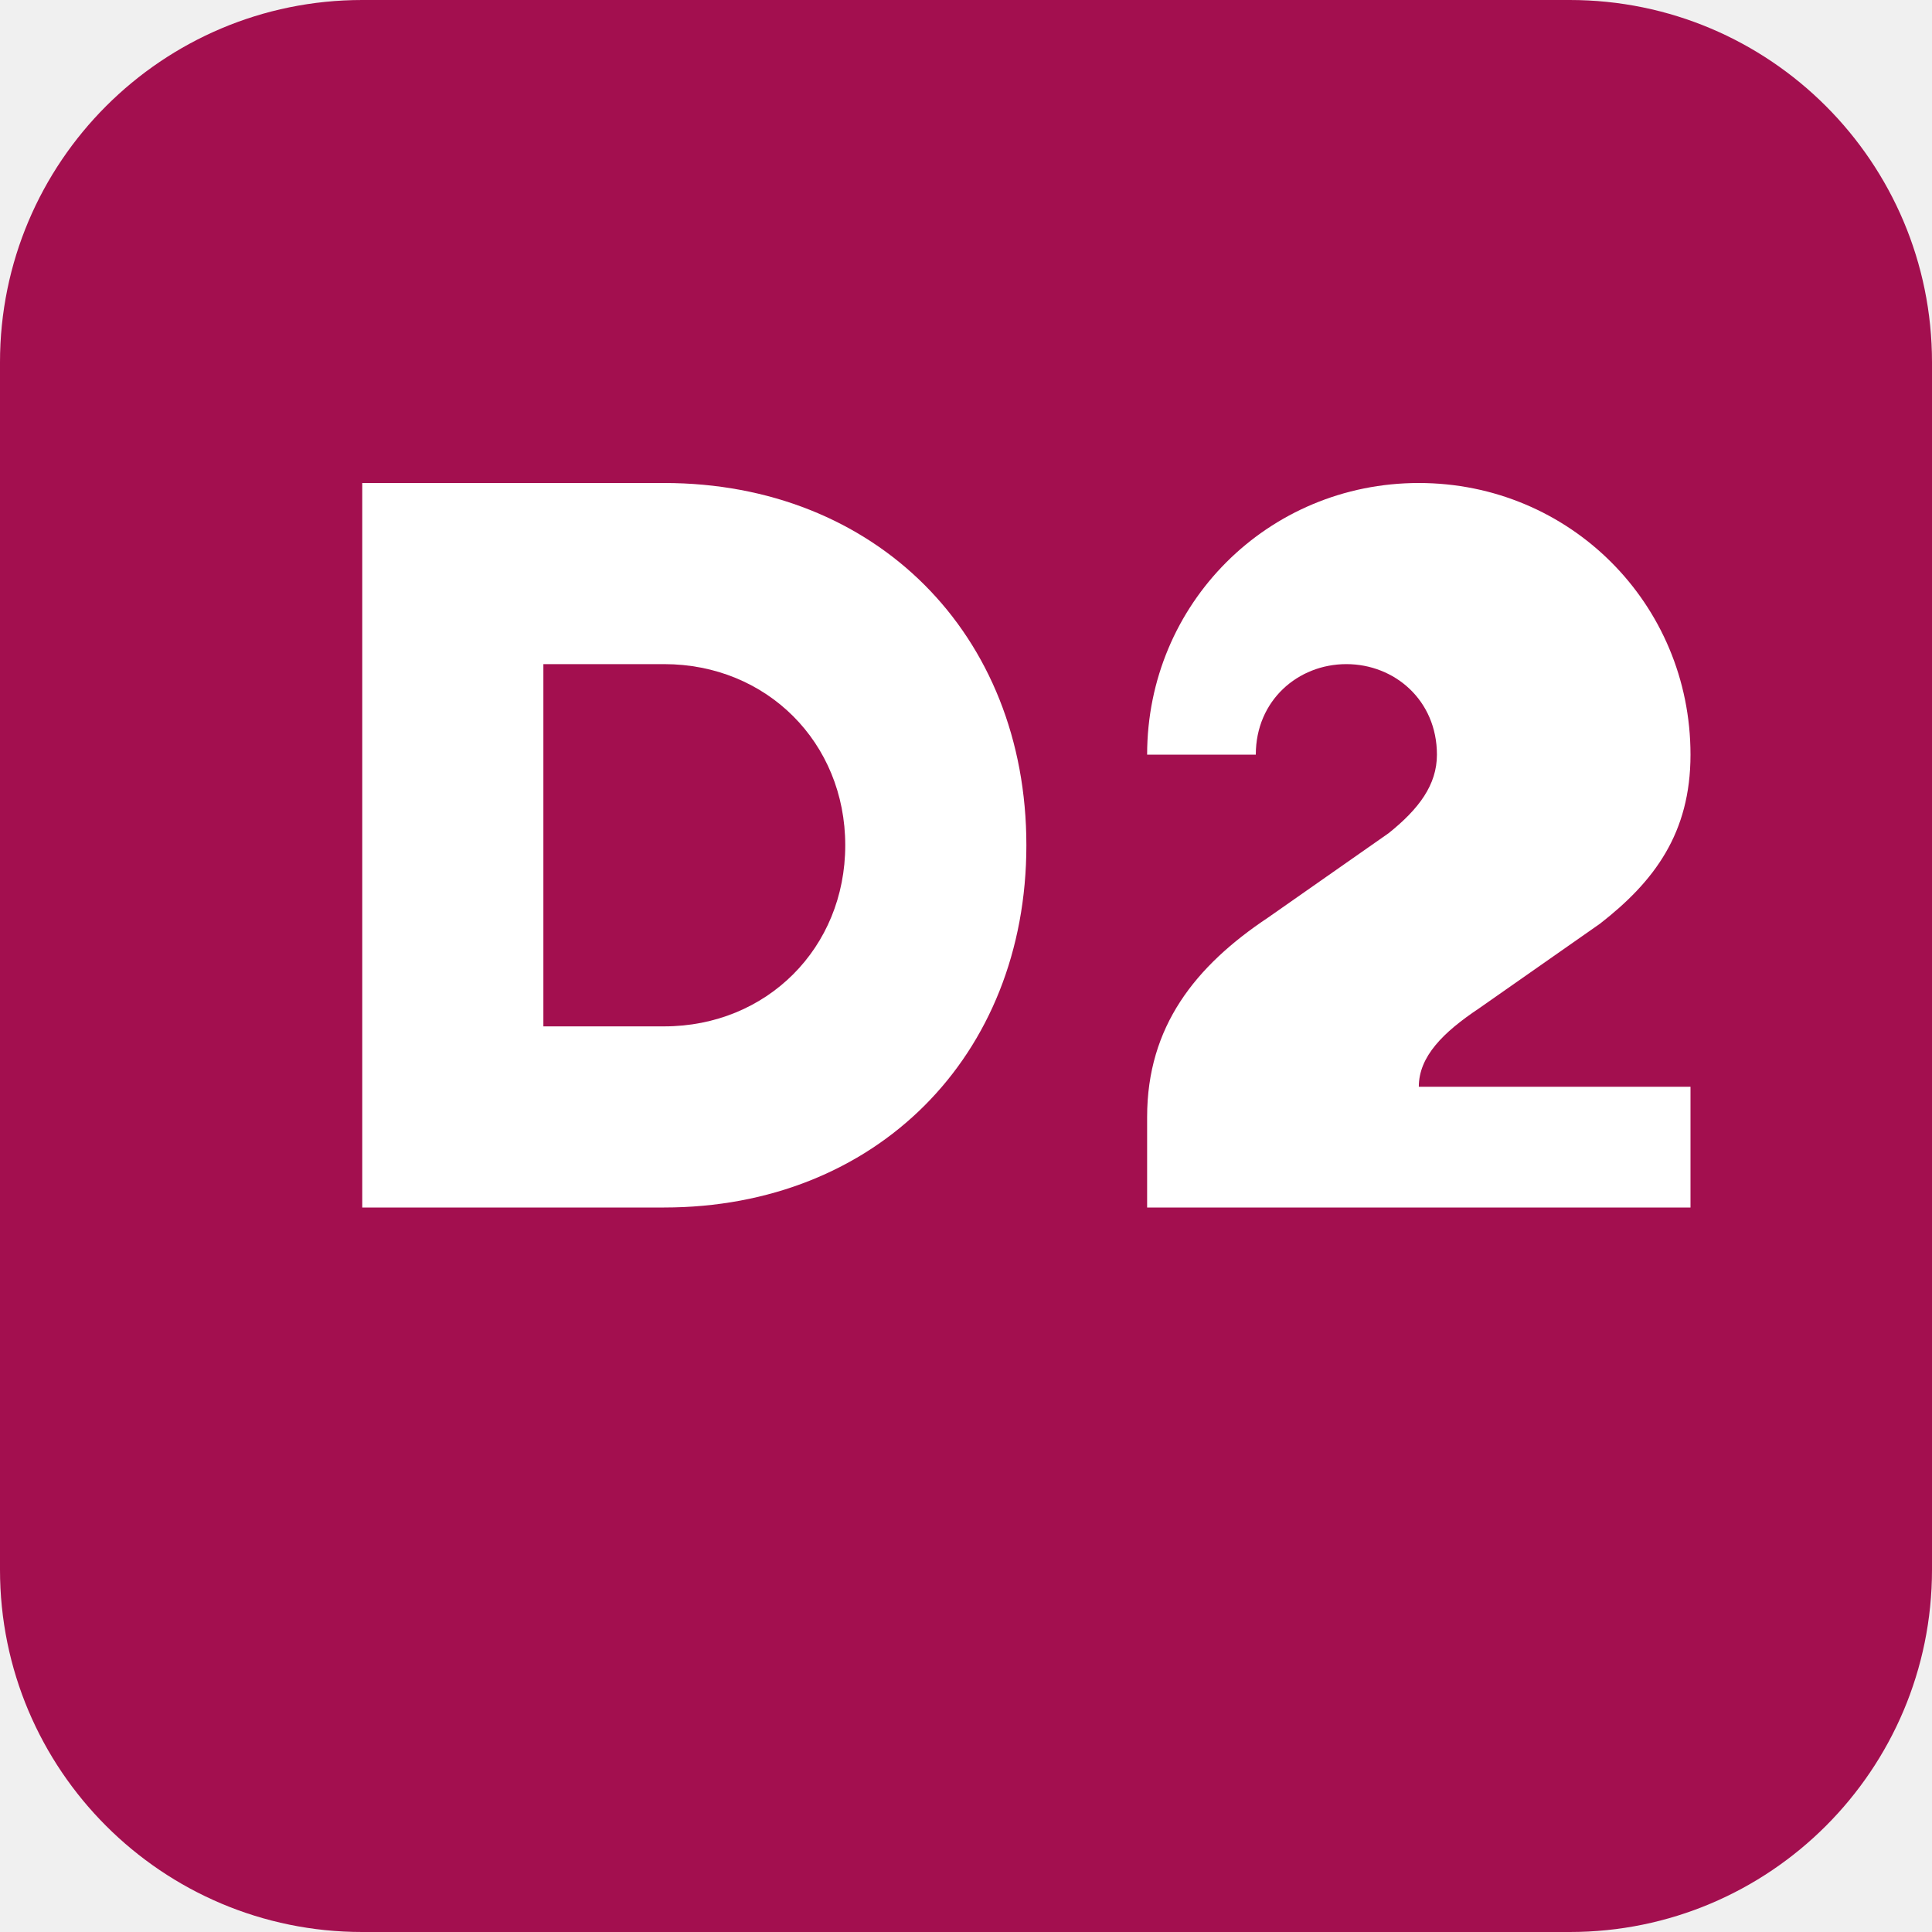
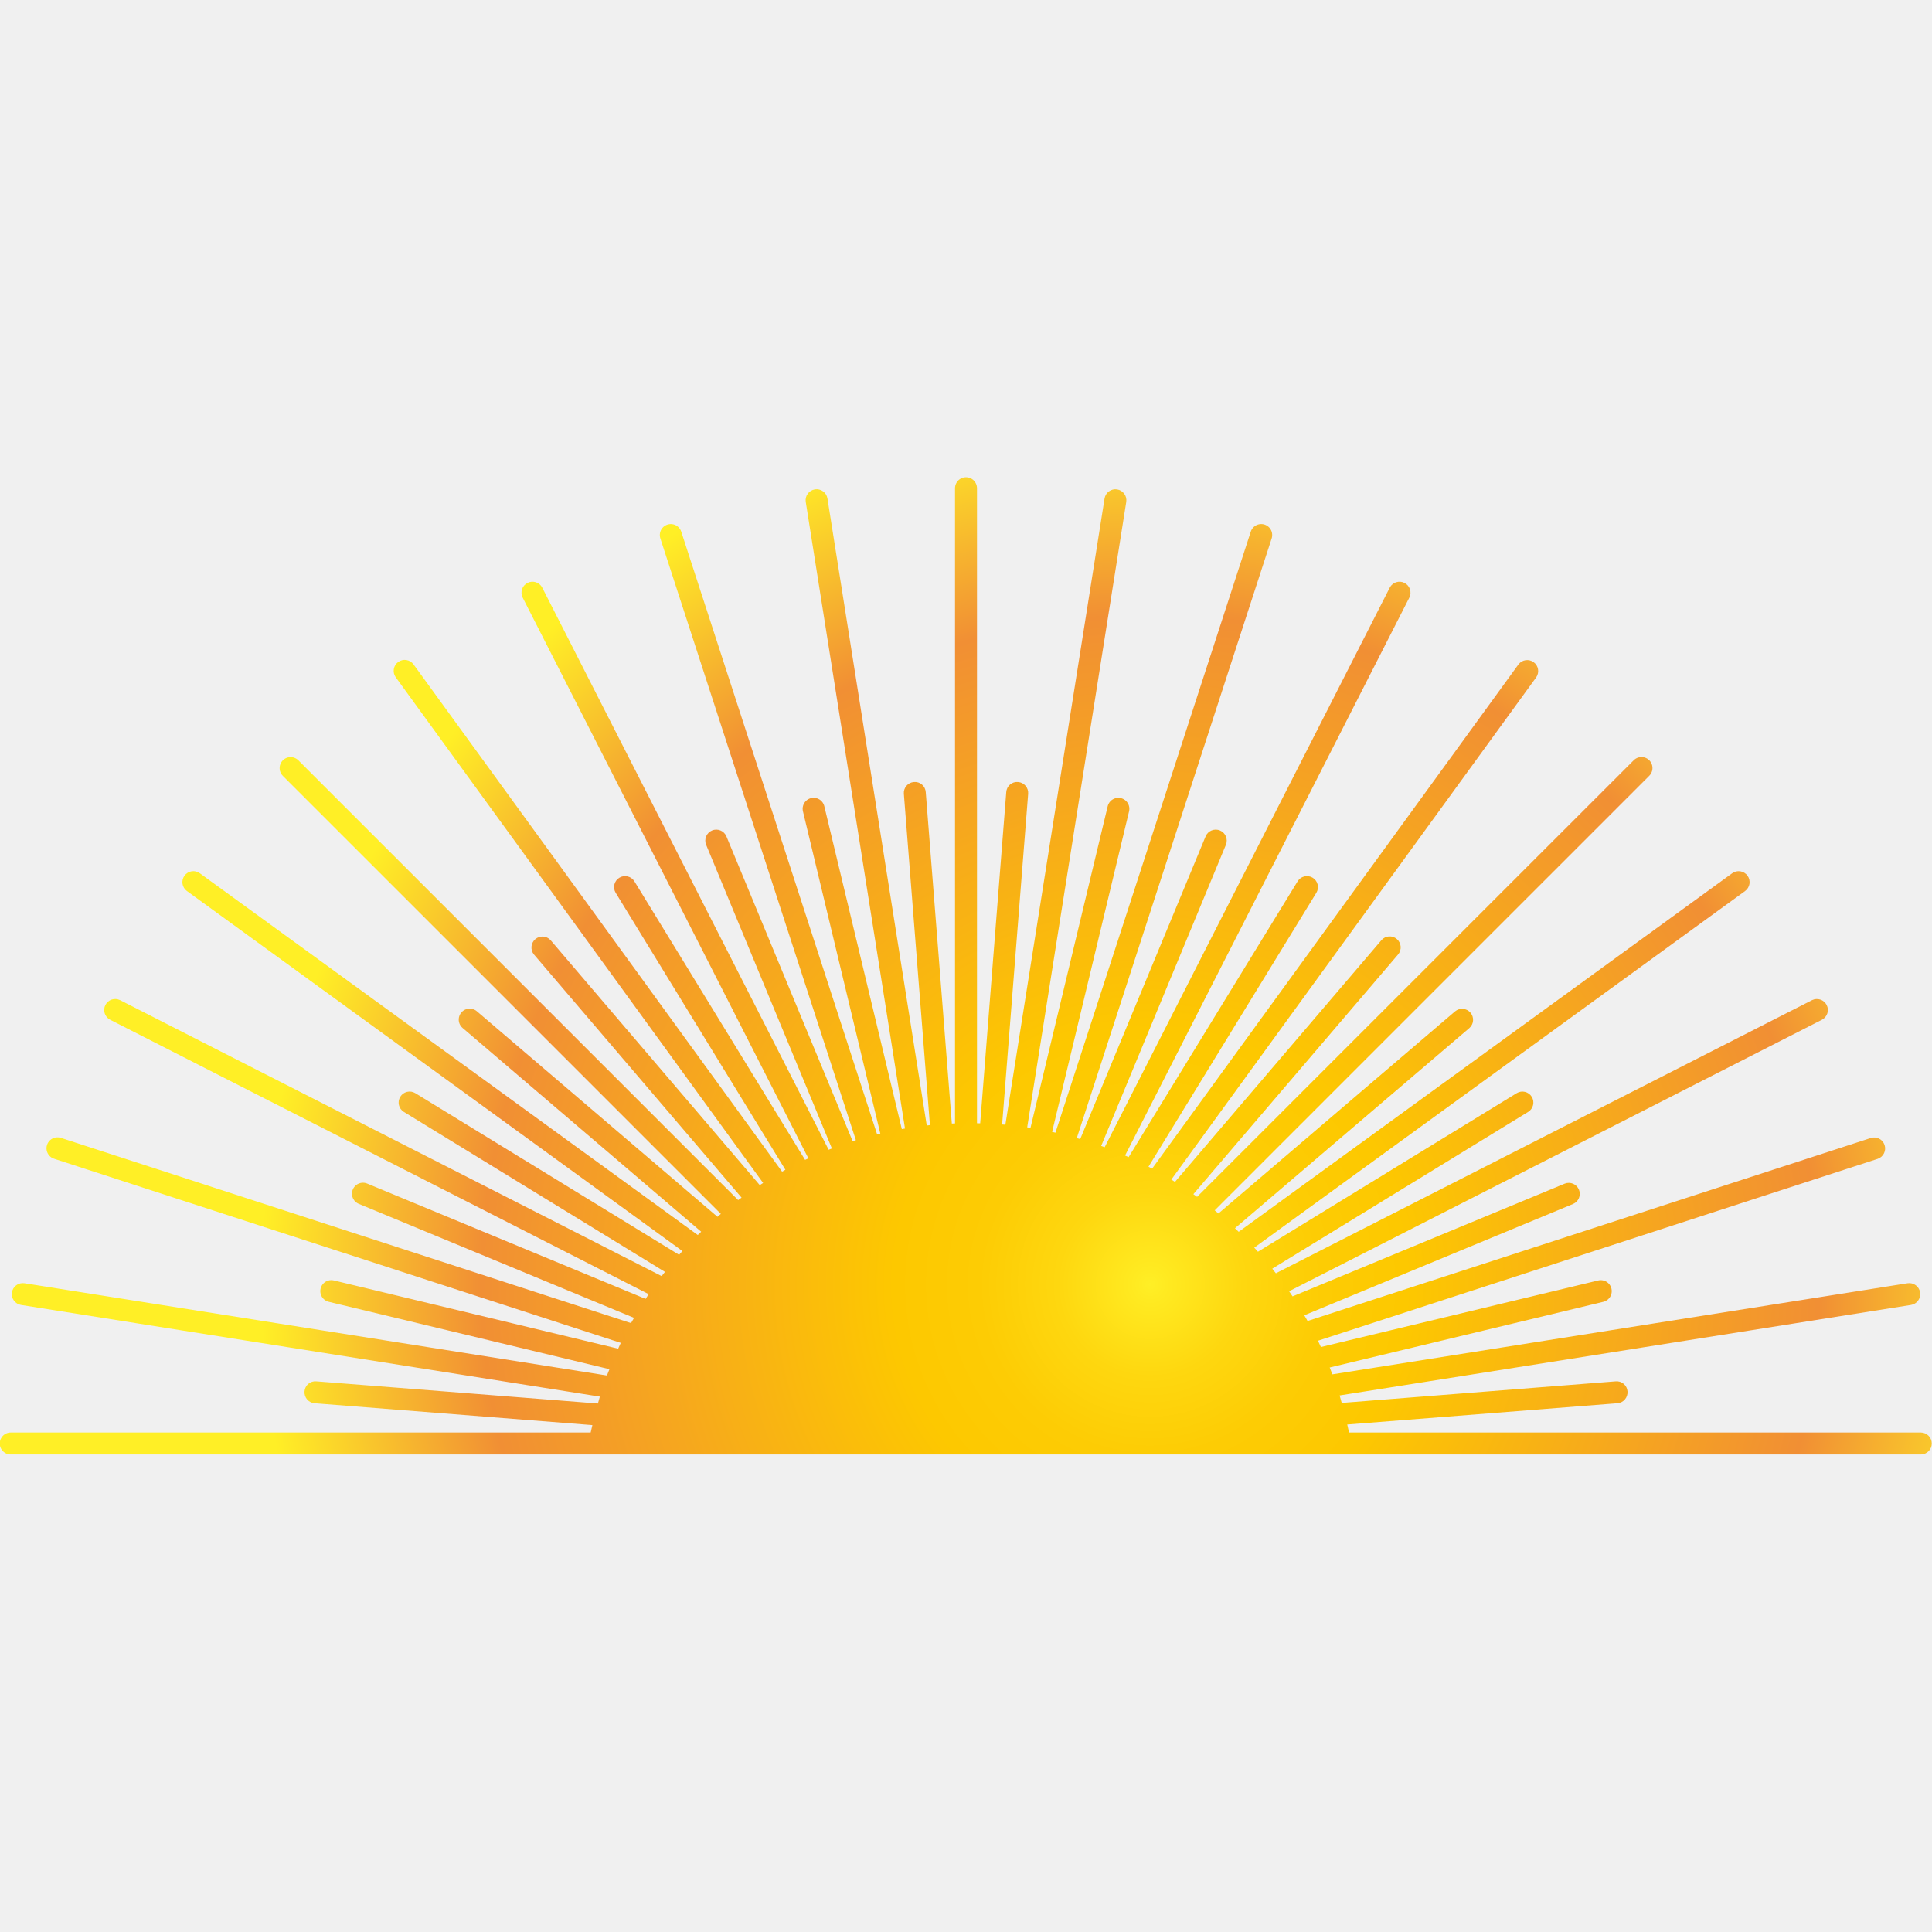
- <svg xmlns="http://www.w3.org/2000/svg" viewBox="0 0 32 32" width="32" height="32">
-   <rect width="32" height="32" rx="6" fill="#A30F4F" />
-   <g fill="white">
-     <path d="M6 8h5c3.5 0 6 2.5 6 6s-2.5 6-6 6H6V8zm3 3v6h2c1.7 0 3-1.3 3-3s-1.3-3-3-3H9z" />
-     <path d="M19 12.5c0-2.5 2-4.5 4.5-4.5S28 10 28 12.5c0 1.3-.6 2.1-1.5 2.8l-2 1.4c-.6.4-1 .8-1 1.3H28v2h-9v-1.5c0-1.5.8-2.5 2-3.3l2-1.4c.5-.4.8-.8.8-1.3 0-.9-.7-1.5-1.5-1.5s-1.5.6-1.5 1.5H19z" />
+ <svg xmlns="http://www.w3.org/2000/svg" viewBox="0 0 338.944 338.944">
+   <g transform="translate(0, 83.77)">
+     <defs>
+       <radialGradient id="radial-gradient" cx="201.788" cy="141.577" r="159.518" gradientUnits="userSpaceOnUse">
+         <stop offset="0" stop-color="#ffef26" />
+         <stop offset="0.018" stop-color="#ffea21" />
+         <stop offset="0.102" stop-color="#fed70f" />
+         <stop offset="0.189" stop-color="#fdcc04" />
+         <stop offset="0.281" stop-color="#fdc800" />
+         <stop offset="0.736" stop-color="#f18f34" />
+         <stop offset="0.978" stop-color="#ffef26" />
+       </radialGradient>
+     </defs>
+     <g id="Layer_2" data-name="Layer 2">
+       <g id="Layer_1-2" data-name="Layer 1">
+         <path d="M1.927,171.4H337.018a1.927,1.927,0,0,0,0-3.853H236.675c-.1-.473-.214-.937-.32-1.405l47.4-3.731a1.926,1.926,0,0,0,1.769-2.072,1.9,1.9,0,0,0-2.072-1.768l-48.065,3.782c-.126-.436-.239-.877-.372-1.309l100.243-15.877a1.927,1.927,0,0,0-.6-3.807l-52.406,8.3h0l-48.5,7.682c-.151-.405-.316-.8-.474-1.2l47.975-11.518a1.927,1.927,0,1,0-.9-3.747l-48.618,11.672c-.171-.369-.337-.74-.515-1.106l47.738-15.511.007,0,50.46-16.4a1.927,1.927,0,0,0-1.19-3.665l-98.838,32.114c-.188-.335-.381-.668-.575-1l47.168-19.537a1.927,1.927,0,0,0-1.475-3.56l-47.751,19.779q-.3-.453-.608-.9l46.207-23.544h0l47.28-24.09a1.927,1.927,0,0,0-1.749-3.434L223.836,139.61q-.314-.405-.633-.805L268.09,111.3a1.926,1.926,0,0,0-2.012-3.285l-45.387,27.813c-.215-.24-.432-.476-.65-.713l86.111-62.564a1.926,1.926,0,1,0-2.265-3.116l-42.928,31.189h0l-43.644,31.71q-.327-.315-.657-.626l41.12-35.12a1.926,1.926,0,0,0-2.5-2.93l-41.521,35.461c-.218-.183-.435-.368-.655-.548l38.686-38.687,37.522-37.521a1.927,1.927,0,1,0-2.724-2.725L249.061,87.159,210.016,126.2c-.217-.158-.437-.312-.657-.467l35.929-42.066a1.926,1.926,0,0,0-2.93-2.5l-36.225,42.412c-.214-.134-.423-.278-.64-.41l32.828-45.184,0,0,31.189-42.928a1.927,1.927,0,0,0-3.117-2.265L202.126,121.25c-.212-.113-.429-.218-.642-.329l29.448-48.054a1.926,1.926,0,0,0-3.285-2.013L198,119.232c-.208-.094-.414-.19-.623-.281l25.786-50.609h0l24.09-47.279a1.927,1.927,0,0,0-3.434-1.749L193.8,117.492q-.306-.114-.614-.225l21.881-52.825a1.926,1.926,0,0,0-3.559-1.475l-22,53.1c-.2-.06-.4-.114-.6-.171l17.777-54.711v0l16.4-50.464a1.927,1.927,0,1,0-3.665-1.19L185.165,114.941c-.2-.045-.39-.093-.587-.136l13.493-56.2a1.927,1.927,0,1,0-3.747-.9l-13.537,56.386c-.193-.03-.385-.06-.578-.088L197.586,4.29a1.927,1.927,0,0,0-3.807-.6l-8.3,52.408v0l-9.1,57.452c-.189-.017-.379-.027-.569-.043l4.566-58.013a1.925,1.925,0,0,0-1.769-2.071,1.9,1.9,0,0,0-2.072,1.768L171.961,113.3c-.188,0-.375-.011-.562-.014V1.927a1.927,1.927,0,1,0-3.853,0V113.32c-.186.007-.374.006-.56.014L162.41,55.191a1.9,1.9,0,0,0-2.072-1.768,1.925,1.925,0,0,0-1.769,2.071l4.574,58.119c-.186.019-.369.05-.556.071l-17.421-110a1.927,1.927,0,0,0-3.807.6l8.3,52.407v0l9.11,57.523c-.186.031-.371.066-.556.1L144.621,57.7a1.927,1.927,0,1,0-3.747.9l13.564,56.5c-.188.045-.377.084-.563.13L135.928,60l0-.006-16.4-50.46a1.927,1.927,0,1,0-3.665,1.19l34.289,105.53c-.19.059-.377.121-.566.181L127.441,62.967a1.926,1.926,0,0,0-3.559,1.475l22.066,53.271c-.191.073-.381.151-.571.225L119.215,66.593h0l-24.09-47.28a1.927,1.927,0,0,0-3.434,1.749l24.091,47.28,26.04,51.108c-.194.089-.39.173-.583.263L111.3,70.854a1.926,1.926,0,0,0-3.285,2.013l29.773,48.584c-.2.107-.385.225-.58.333L103.74,75.722l0,0L72.549,32.792a1.926,1.926,0,1,0-3.116,2.265l64.45,88.709c-.2.125-.394.251-.591.378l-36.7-42.975a1.927,1.927,0,0,0-2.931,2.5L130.1,126.338c-.2.146-.406.284-.6.433L89.883,87.159,52.362,49.637a1.927,1.927,0,1,0-2.725,2.725L87.159,89.883l39.307,39.308c-.2.168-.393.342-.591.512l-42.2-36.046a1.926,1.926,0,1,0-2.5,2.93l41.837,35.732c-.2.193-.405.379-.6.574l-44.416-32.27h0L35.057,69.433a1.926,1.926,0,1,0-2.265,3.116l86.926,63.156c-.2.218-.383.445-.577.665L72.866,108.013a1.926,1.926,0,0,0-2.012,3.285l45.805,28.069c-.193.246-.391.489-.58.738L21.062,91.691a1.927,1.927,0,0,0-1.749,3.434l47.28,24.09h0L113.8,143.27c-.185.275-.355.559-.536.836L64.443,123.882a1.927,1.927,0,1,0-1.475,3.56l48.265,19.992c-.176.306-.357.608-.528.918L10.721,115.865a1.927,1.927,0,1,0-1.189,3.665l50.46,16.4.006,0,48.91,15.892c-.161.336-.305.681-.46,1.02L58.6,140.873a1.927,1.927,0,1,0-.9,3.747l49.218,11.817c-.145.369-.3.735-.437,1.108L56.7,149.66h0l-52.407-8.3a1.927,1.927,0,0,0-.6,3.807l101.545,16.083c-.122.4-.228.806-.343,1.208l-49.4-3.887a1.9,1.9,0,0,0-2.071,1.768,1.925,1.925,0,0,0,1.768,2.072l48.733,3.836c-.1.434-.206.863-.3,1.3H1.927a1.927,1.927,0,1,0,0,3.853Z" style="fill: url(#radial-gradient)" />
+       </g>
+     </g>
  </g>
</svg>
